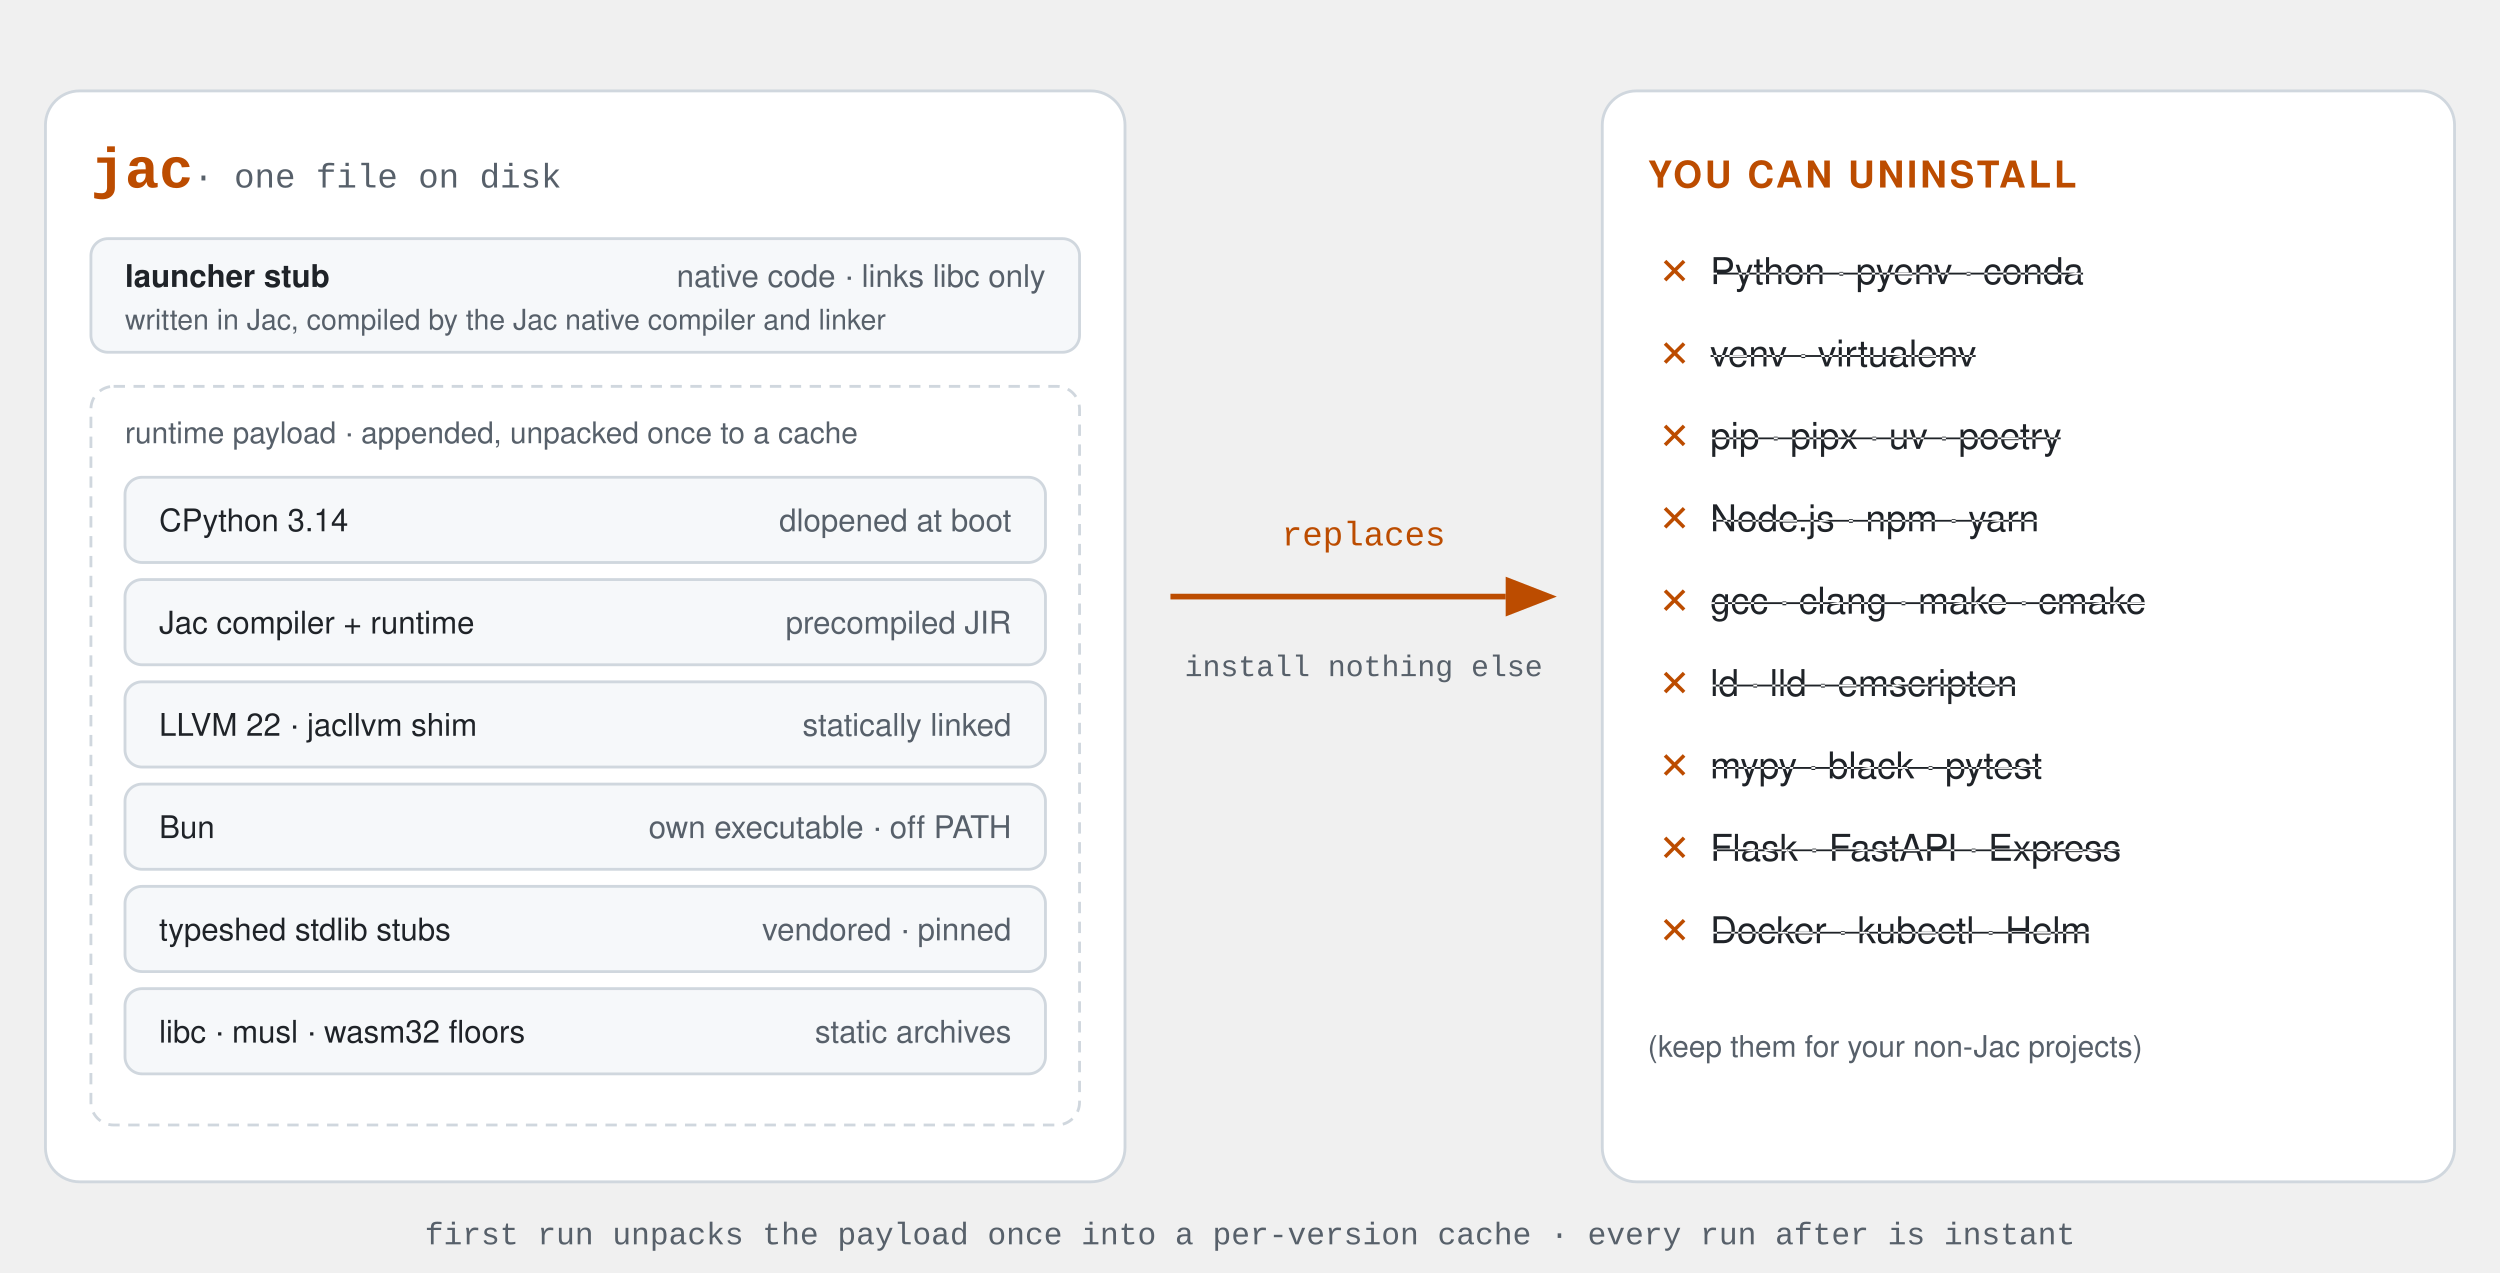
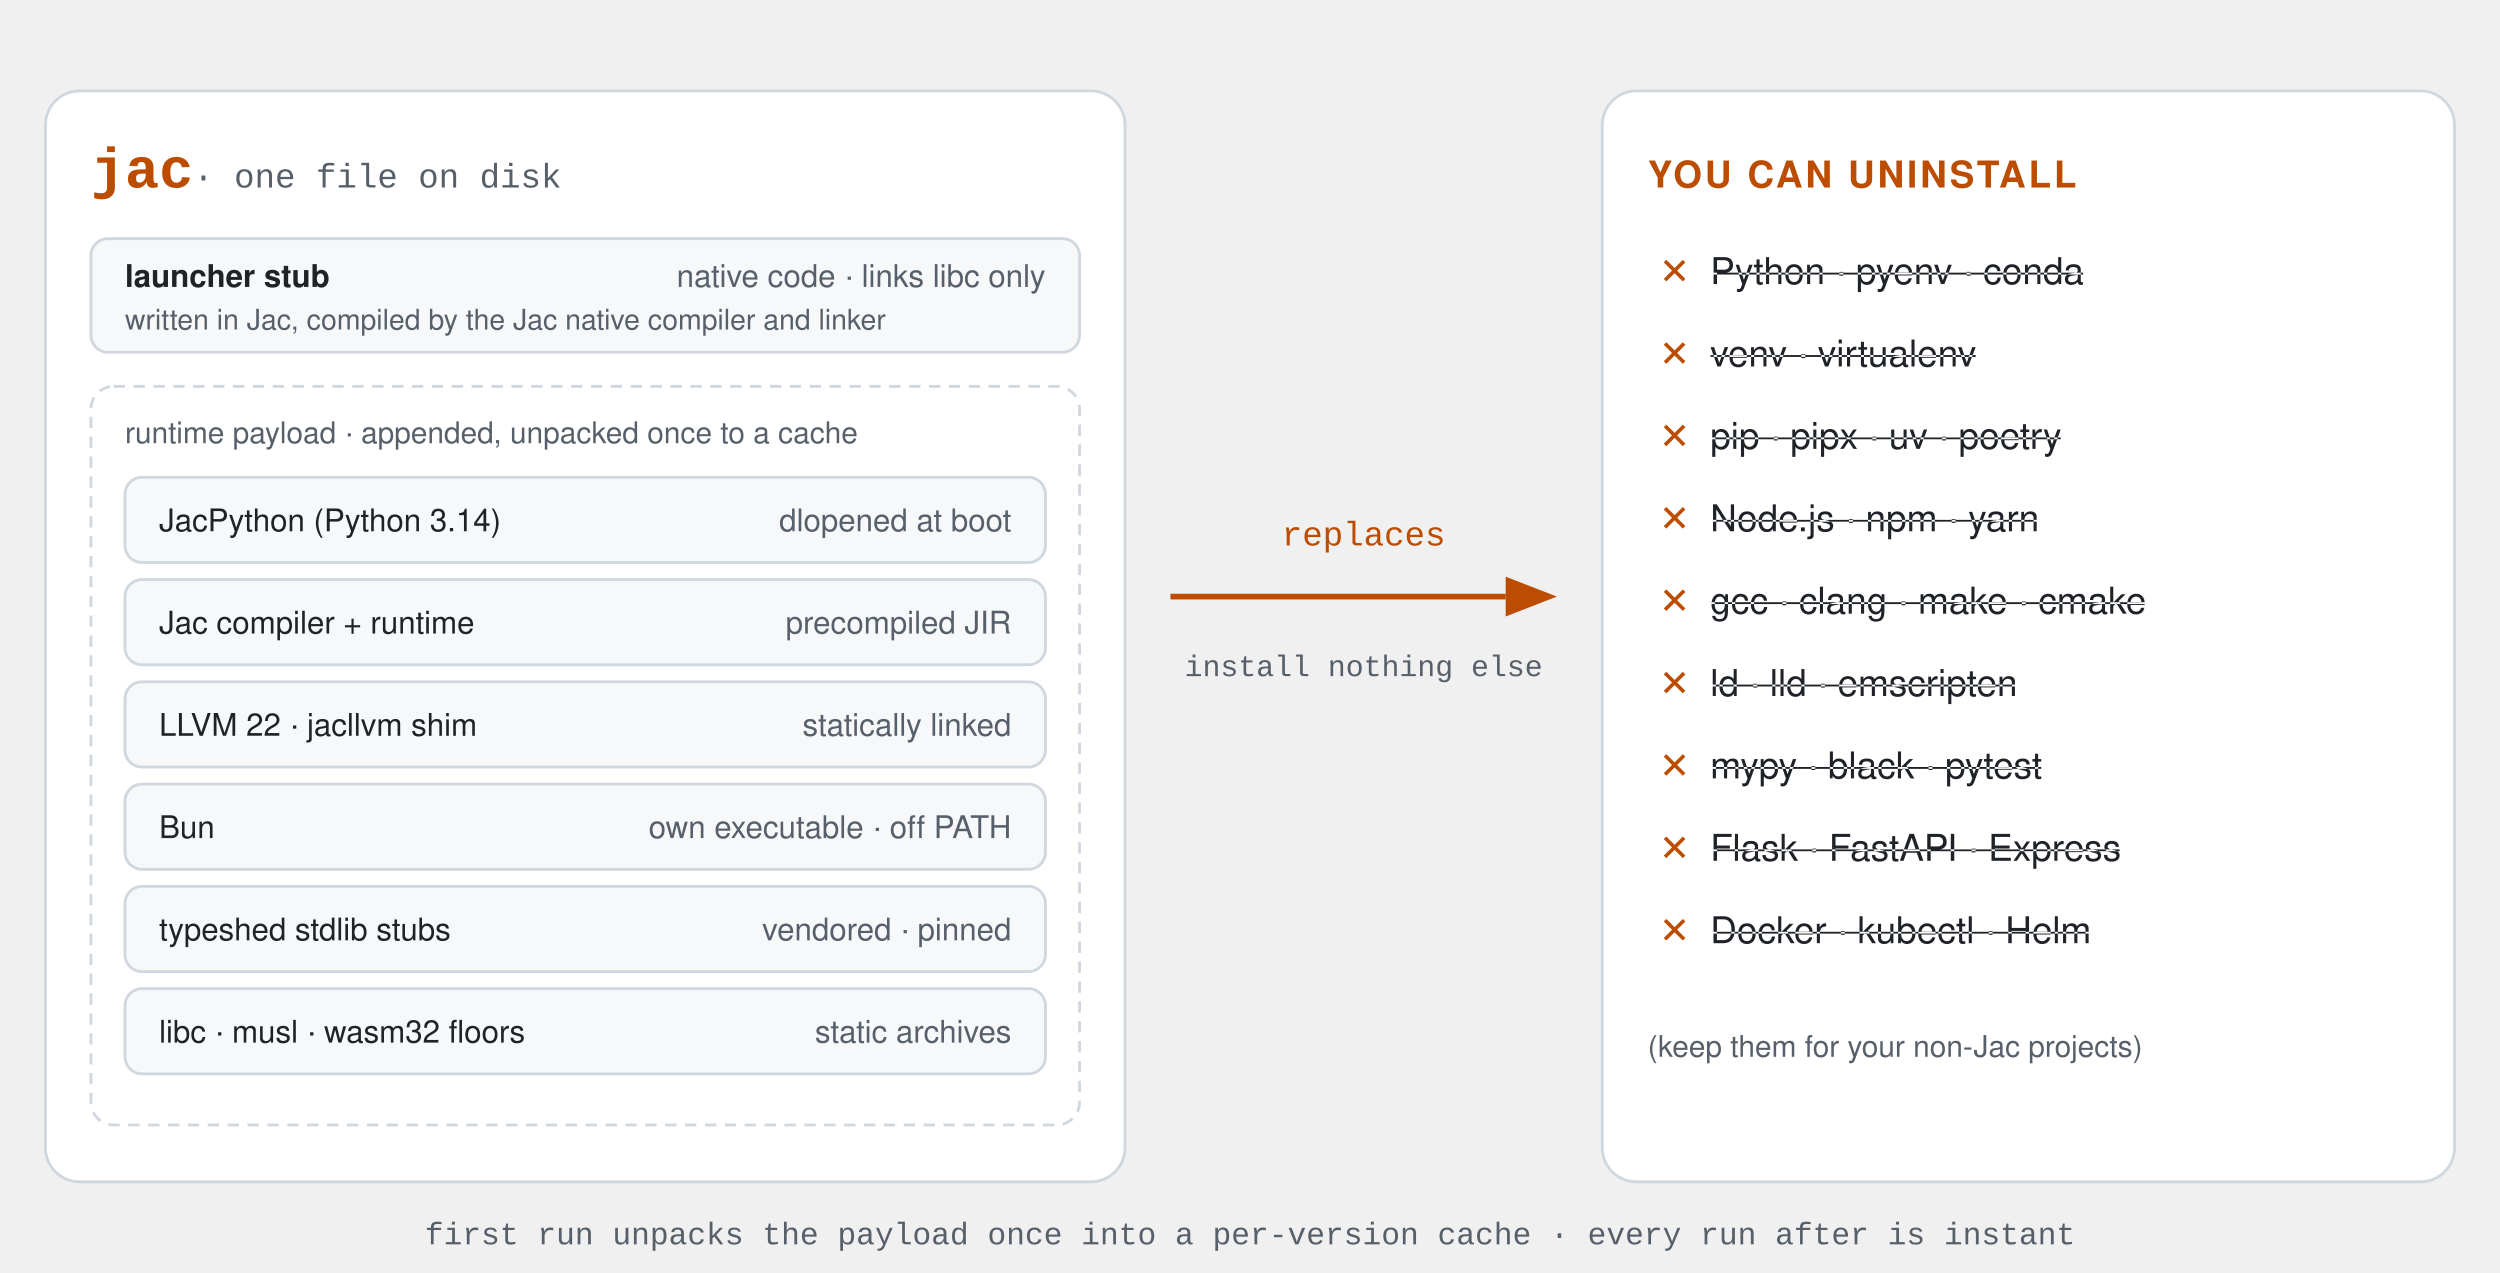
- <svg xmlns="http://www.w3.org/2000/svg" width="880" height="448" viewBox="0 0 880 448" role="img" aria-label="Anatomy of the jac binary: a native launcher stub with a runtime payload appended to it, carrying a private CPython, the precompiled Jac compiler and runtime, a statically linked LLVM, the Bun executable, vendored typeshed stubs, and static libc archives; it replaces the whole development toolchain">
+ <svg xmlns="http://www.w3.org/2000/svg" width="880" height="448" viewBox="0 0 880 448" role="img" aria-label="Anatomy of the jac binary: a native launcher stub with a runtime payload appended to it, carrying the JacPython runtime, the precompiled Jac compiler and runtime, a statically linked LLVM, the Bun executable, vendored typeshed stubs, and static libc archives; it replaces the whole development toolchain">
  <style>
    .sans { font-family: -apple-system, "Segoe UI", Helvetica, Arial, sans-serif; }
    .mono { font-family: "SFMono-Regular", Consolas, "Liberation Mono", Menlo, monospace; }
    .fg { fill: #1f2328; }
    .dim { fill: #57606a; }
    .acc { fill: #bc4c00; }
  </style>
  <rect x="16" y="32" width="380" height="384" rx="12" fill="#ffffff" stroke="#d0d7de" />
  <text class="mono acc" x="32" y="66" font-size="20" font-weight="bold">jac<tspan class="dim" font-size="12" font-weight="normal"> · one file on disk</tspan>
  </text>
  <rect x="32" y="84" width="348" height="40" rx="6" fill="#f6f8fa" stroke="#d0d7de" />
  <text class="sans fg" x="44" y="101" font-size="11" font-weight="bold">launcher stub</text>
  <text class="sans dim" x="368" y="101" font-size="11" text-anchor="end">native code · links libc only</text>
  <text class="sans dim" x="44" y="116" font-size="10">written in Jac, compiled by the Jac native compiler and linker</text>
  <rect x="32" y="136" width="348" height="260" rx="8" fill="none" stroke="#d0d7de" stroke-dasharray="4 3" />
  <text class="sans dim" x="44" y="156" font-size="10.5">runtime payload · appended, unpacked once to a cache</text>
  <g font-size="11" class="sans">
    <rect x="44" y="168" width="324" height="30" rx="6" fill="#f6f8fa" stroke="#d0d7de" />
-     <text class="fg" x="56" y="187">CPython 3.14</text>
+     <text class="fg" x="56" y="187">JacPython (Python 3.14)</text>
    <text class="dim" x="356" y="187" text-anchor="end">dlopened at boot</text>
    <rect x="44" y="204" width="324" height="30" rx="6" fill="#f6f8fa" stroke="#d0d7de" />
    <text class="fg" x="56" y="223">Jac compiler + runtime</text>
    <text class="dim" x="356" y="223" text-anchor="end">precompiled JIR</text>
    <rect x="44" y="240" width="324" height="30" rx="6" fill="#f6f8fa" stroke="#d0d7de" />
    <text class="fg" x="56" y="259">LLVM 22 · jacllvm shim</text>
    <text class="dim" x="356" y="259" text-anchor="end">statically linked</text>
    <rect x="44" y="276" width="324" height="30" rx="6" fill="#f6f8fa" stroke="#d0d7de" />
    <text class="fg" x="56" y="295">Bun</text>
    <text class="dim" x="356" y="295" text-anchor="end">own executable · off PATH</text>
    <rect x="44" y="312" width="324" height="30" rx="6" fill="#f6f8fa" stroke="#d0d7de" />
    <text class="fg" x="56" y="331">typeshed stdlib stubs</text>
    <text class="dim" x="356" y="331" text-anchor="end">vendored · pinned</text>
    <rect x="44" y="348" width="324" height="30" rx="6" fill="#f6f8fa" stroke="#d0d7de" />
    <text class="fg" x="56" y="367">libc · musl · wasm32 floors</text>
    <text class="dim" x="356" y="367" text-anchor="end">static archives</text>
  </g>
  <text class="mono acc" x="480" y="192" font-size="12" text-anchor="middle">replaces</text>
  <line x1="412" y1="210" x2="530" y2="210" stroke="#bc4c00" stroke-width="2" />
  <path d="M530,203 L548,210 L530,217 Z" fill="#bc4c00" />
  <text class="mono dim" x="480" y="238" font-size="10.5" text-anchor="middle">install nothing else</text>
  <rect x="564" y="32" width="300" height="384" rx="12" fill="#ffffff" stroke="#d0d7de" />
  <text class="sans acc" x="580" y="66" font-size="13" font-weight="bold" letter-spacing="1">YOU CAN UNINSTALL</text>
  <g font-size="13" class="sans">
    <text class="acc" x="584" y="100">✕</text>
    <text class="fg" x="602" y="100" text-decoration="line-through">Python · pyenv · conda</text>
    <text class="acc" x="584" y="129">✕</text>
    <text class="fg" x="602" y="129" text-decoration="line-through">venv · virtualenv</text>
    <text class="acc" x="584" y="158">✕</text>
    <text class="fg" x="602" y="158" text-decoration="line-through">pip · pipx · uv · poetry</text>
    <text class="acc" x="584" y="187">✕</text>
    <text class="fg" x="602" y="187" text-decoration="line-through">Node.js · npm · yarn</text>
    <text class="acc" x="584" y="216">✕</text>
    <text class="fg" x="602" y="216" text-decoration="line-through">gcc · clang · make · cmake</text>
    <text class="acc" x="584" y="245">✕</text>
    <text class="fg" x="602" y="245" text-decoration="line-through">ld · lld · emscripten</text>
    <text class="acc" x="584" y="274">✕</text>
    <text class="fg" x="602" y="274" text-decoration="line-through">mypy · black · pytest</text>
    <text class="acc" x="584" y="303">✕</text>
    <text class="fg" x="602" y="303" text-decoration="line-through">Flask · FastAPI · Express</text>
    <text class="acc" x="584" y="332">✕</text>
    <text class="fg" x="602" y="332" text-decoration="line-through">Docker · kubectl · Helm</text>
  </g>
  <text class="sans dim" x="580" y="372" font-size="10.5">(keep them for your non-Jac projects)</text>
  <text class="mono dim" x="440" y="438" font-size="11" text-anchor="middle">first run unpacks the payload once into a per-version cache · every run after is instant</text>
</svg>
